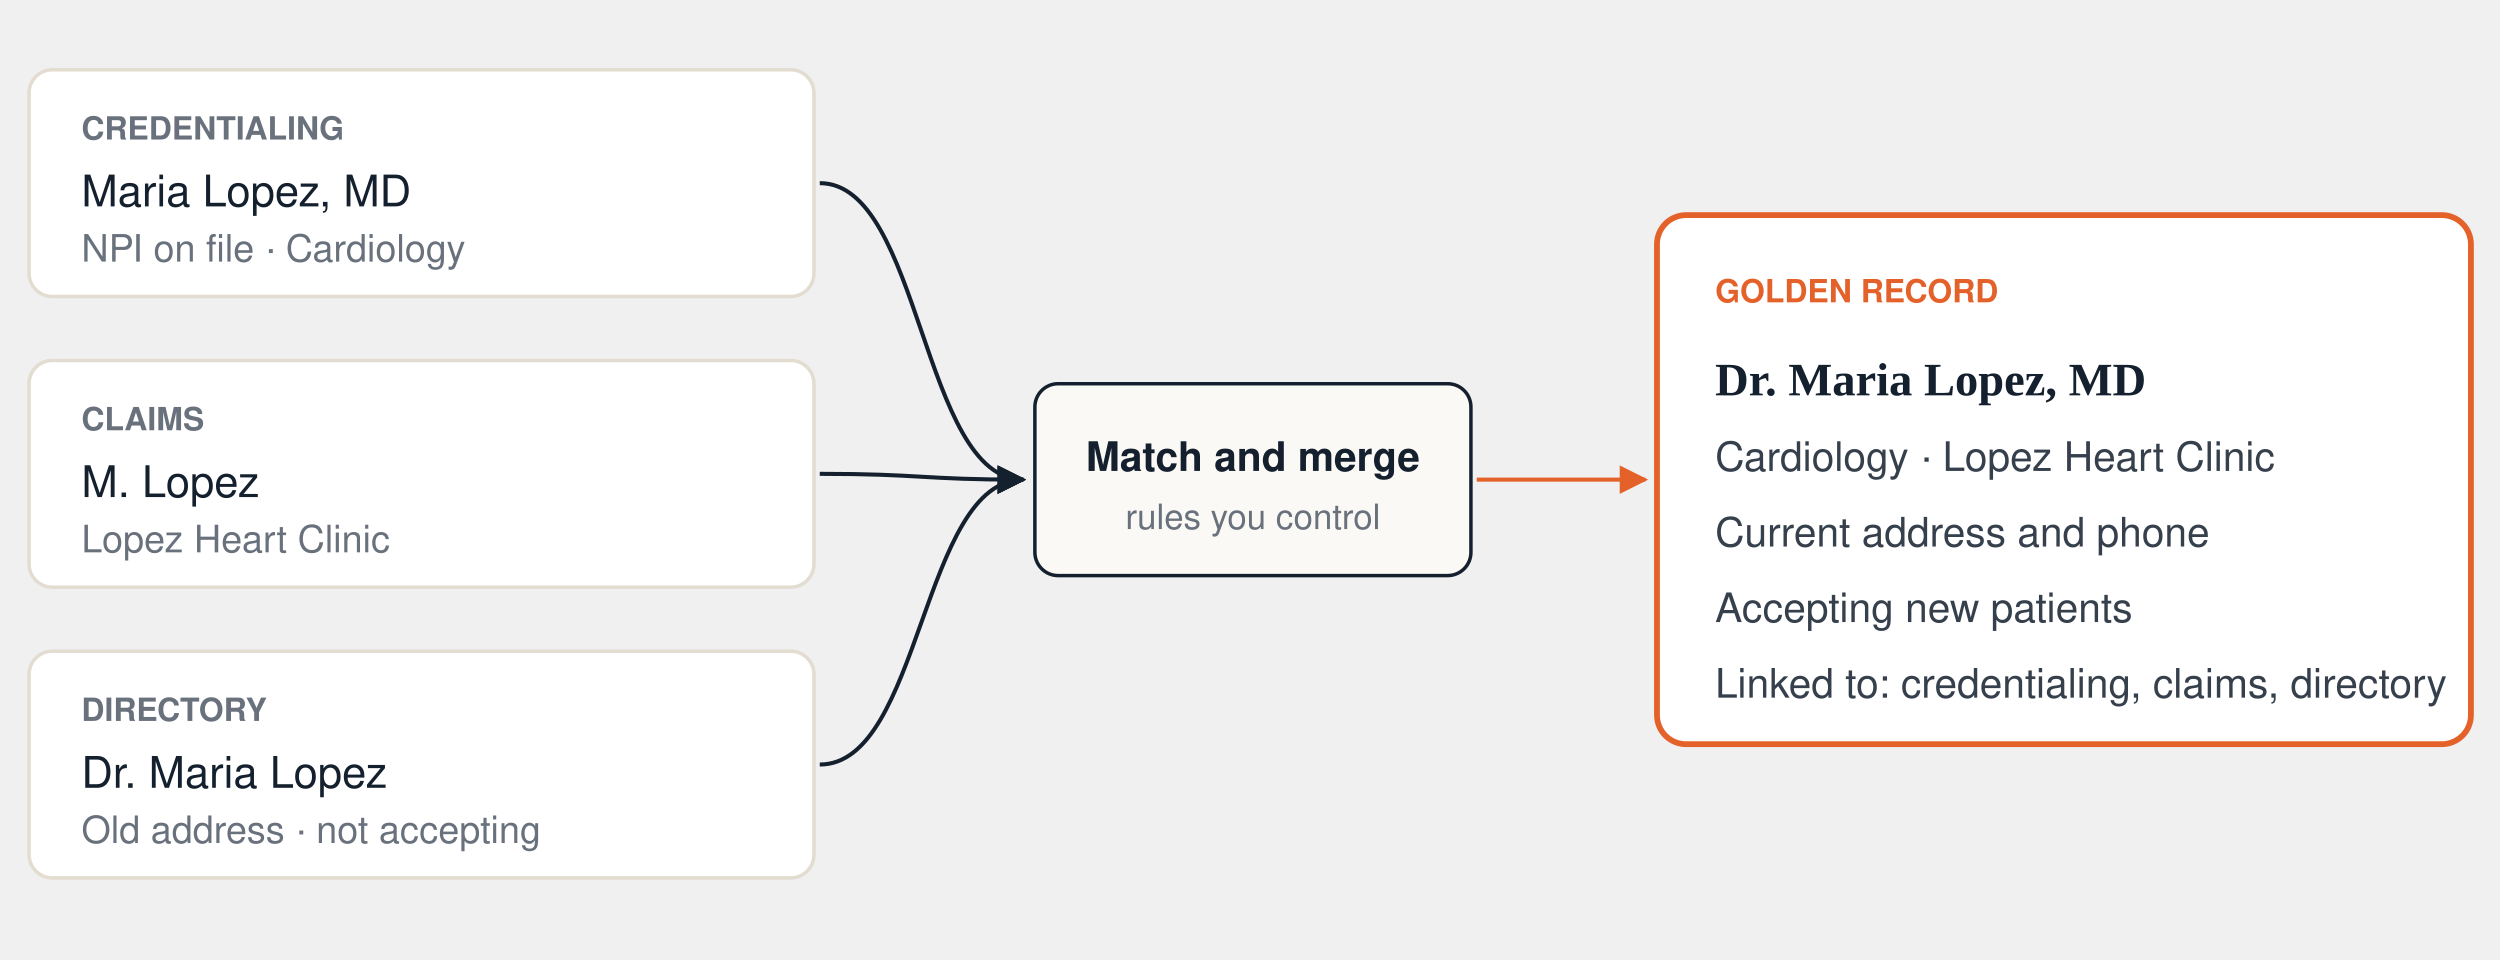
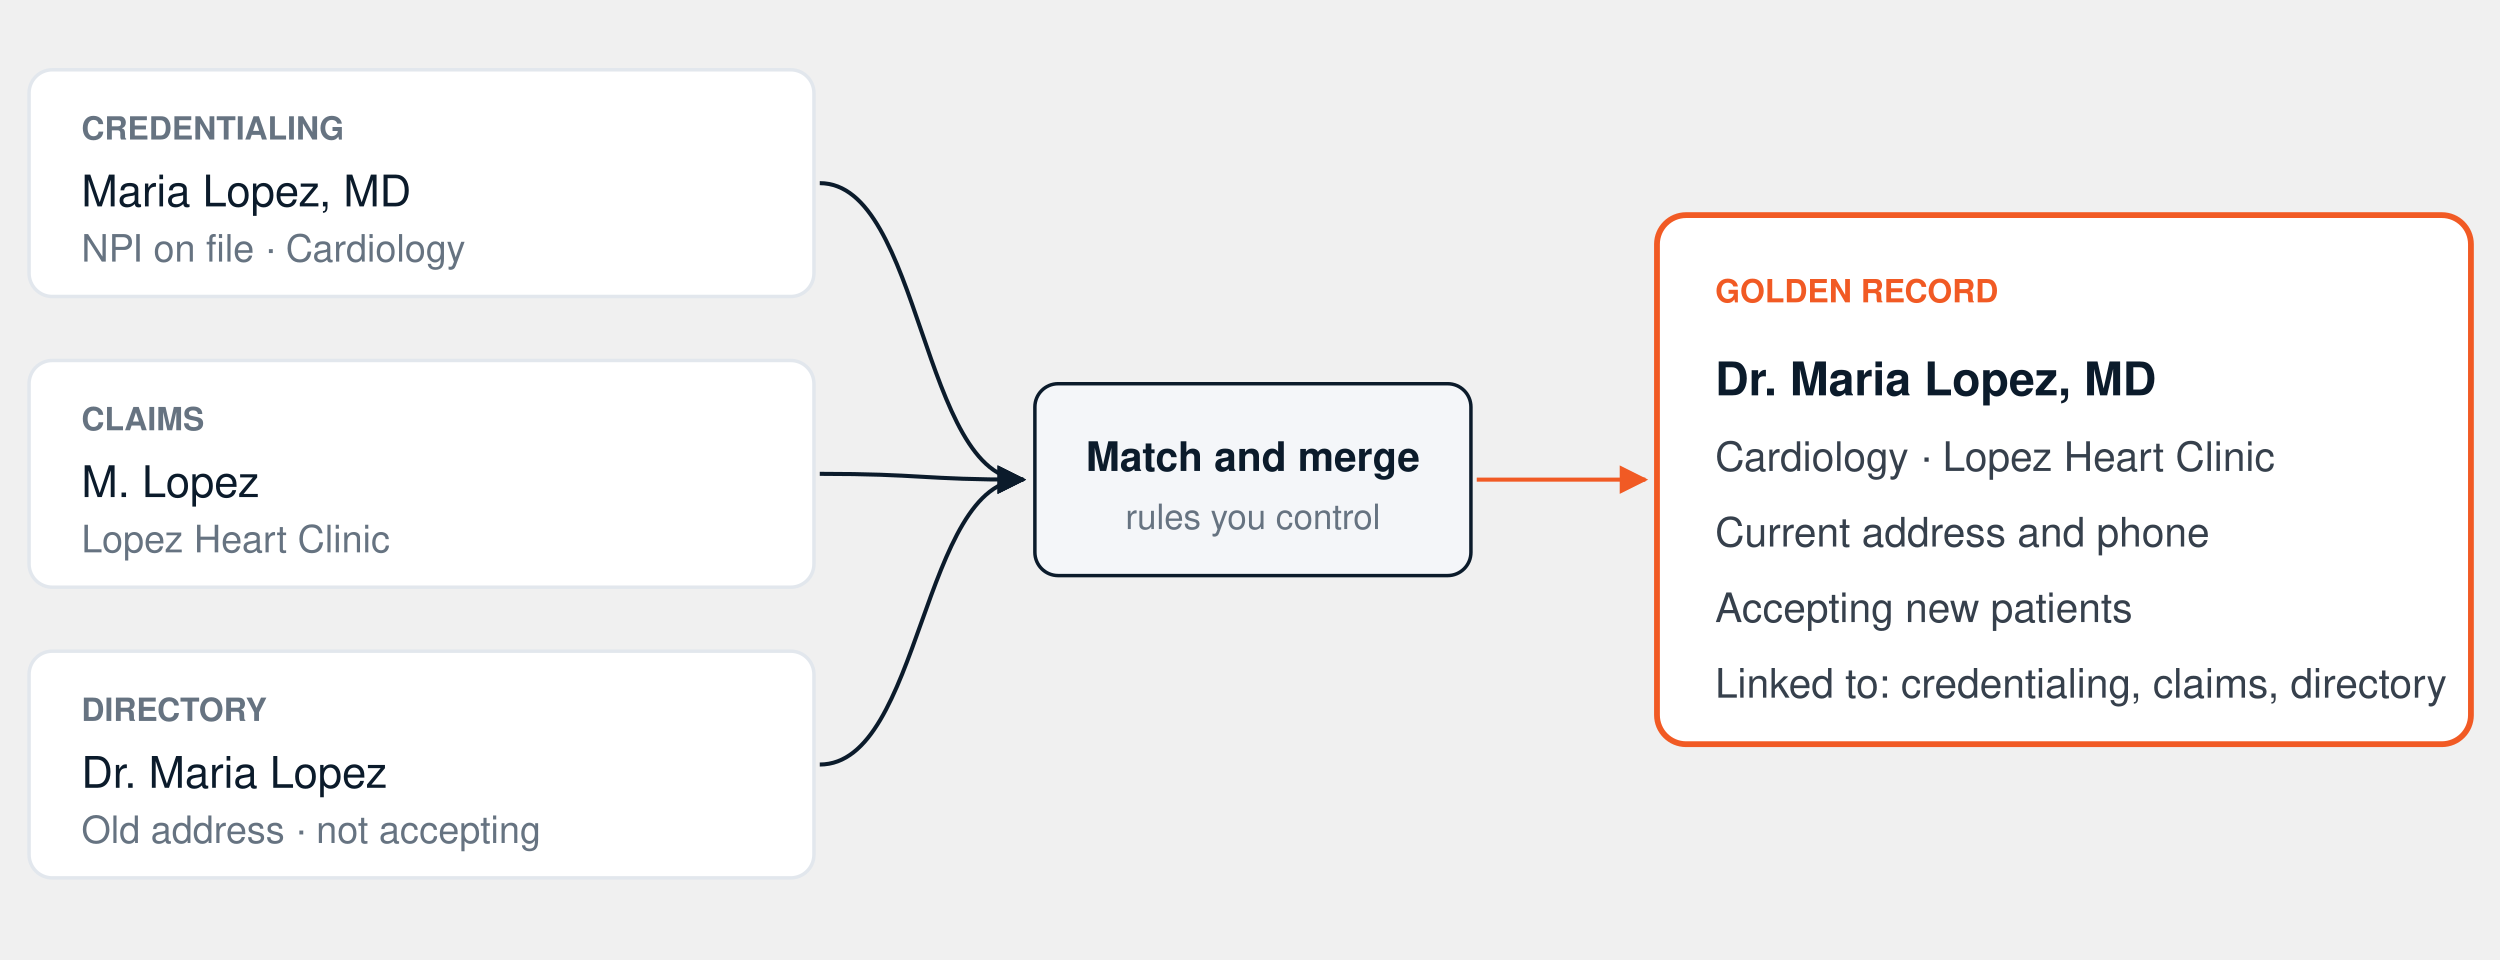
<svg xmlns="http://www.w3.org/2000/svg" viewBox="0 0 860 330" role="img" aria-label="Three records for the same provider from credentialing, claims and the directory become one provider record">
  <defs>
    <marker id="a" viewBox="0 0 10 10" refX="9" refY="5" markerWidth="7" markerHeight="7" orient="auto">
-       <path d="M0,0 L10,5 L0,10 z" fill="#14202E" />
+       <path d="M0,0 L10,5 L0,10 z" fill="#0B1B2B" />
    </marker>
    <marker id="o" viewBox="0 0 10 10" refX="9" refY="5" markerWidth="7" markerHeight="7" orient="auto">
-       <path d="M0,0 L10,5 L0,10 z" fill="#E4622A" />
+       <path d="M0,0 L10,5 L0,10 z" fill="#F15A24" />
    </marker>
  </defs>
-   <rect x="10" y="24" width="270" height="78" rx="8" fill="#fff" stroke="#E2DCD1" stroke-width="1.2" />
-   <text x="28" y="48" font-family="IBM Plex Sans, -apple-system, Segoe UI, Helvetica, Arial, sans-serif" font-size="11" font-weight="600" fill="#69717C" text-anchor="start">CREDENTIALING</text>
-   <text x="28" y="71" font-family="IBM Plex Sans, -apple-system, Segoe UI, Helvetica, Arial, sans-serif" font-size="15" font-weight="500" fill="#14202E" text-anchor="start">Maria Lopez, MD</text>
-   <text x="28" y="90" font-family="IBM Plex Sans, -apple-system, Segoe UI, Helvetica, Arial, sans-serif" font-size="13" font-weight="400" fill="#69717C" text-anchor="start">NPI on file · Cardiology</text>
-   <path d="M282,63 C317.0,63 317.0,165 352,165" fill="none" stroke="#14202E" stroke-width="1.4" marker-end="url(#a)" />
-   <rect x="10" y="124" width="270" height="78" rx="8" fill="#fff" stroke="#E2DCD1" stroke-width="1.2" />
-   <text x="28" y="148" font-family="IBM Plex Sans, -apple-system, Segoe UI, Helvetica, Arial, sans-serif" font-size="11" font-weight="600" fill="#69717C" text-anchor="start">CLAIMS</text>
-   <text x="28" y="171" font-family="IBM Plex Sans, -apple-system, Segoe UI, Helvetica, Arial, sans-serif" font-size="15" font-weight="500" fill="#14202E" text-anchor="start">M. Lopez</text>
-   <text x="28" y="190" font-family="IBM Plex Sans, -apple-system, Segoe UI, Helvetica, Arial, sans-serif" font-size="13" font-weight="400" fill="#69717C" text-anchor="start">Lopez Heart Clinic</text>
-   <path d="M282,163 C317.0,163 317.0,165 352,165" fill="none" stroke="#14202E" stroke-width="1.4" marker-end="url(#a)" />
-   <rect x="10" y="224" width="270" height="78" rx="8" fill="#fff" stroke="#E2DCD1" stroke-width="1.2" />
-   <text x="28" y="248" font-family="IBM Plex Sans, -apple-system, Segoe UI, Helvetica, Arial, sans-serif" font-size="11" font-weight="600" fill="#69717C" text-anchor="start">DIRECTORY</text>
-   <text x="28" y="271" font-family="IBM Plex Sans, -apple-system, Segoe UI, Helvetica, Arial, sans-serif" font-size="15" font-weight="500" fill="#14202E" text-anchor="start">Dr. Maria Lopez</text>
-   <text x="28" y="290" font-family="IBM Plex Sans, -apple-system, Segoe UI, Helvetica, Arial, sans-serif" font-size="13" font-weight="400" fill="#69717C" text-anchor="start">Old address · not accepting</text>
-   <path d="M282,263 C317.0,263 317.0,165 352,165" fill="none" stroke="#14202E" stroke-width="1.4" marker-end="url(#a)" />
-   <rect x="356" y="132" width="150" height="66" rx="8" fill="#FBF9F5" stroke="#14202E" stroke-width="1.2" />
-   <text x="431" y="162" font-family="IBM Plex Sans, -apple-system, Segoe UI, Helvetica, Arial, sans-serif" font-size="14" font-weight="600" fill="#14202E" text-anchor="middle">Match and merge</text>
-   <text x="431" y="182" font-family="IBM Plex Sans, -apple-system, Segoe UI, Helvetica, Arial, sans-serif" font-size="12" font-weight="400" fill="#69717C" text-anchor="middle">rules you control</text>
-   <path d="M508,165 C537.0,165 537.0,165 566,165" fill="none" stroke="#E4622A" stroke-width="1.4" marker-end="url(#o)" />
-   <rect x="570" y="74" width="280" height="182" rx="10" fill="#fff" stroke="#E4622A" stroke-width="2" />
-   <text x="590" y="104" font-family="IBM Plex Sans, -apple-system, Segoe UI, Helvetica, Arial, sans-serif" font-size="11" font-weight="700" fill="#E4622A" text-anchor="start">GOLDEN RECORD</text>
-   <text x="590" y="136" font-family="Source Serif 4, Georgia, serif" font-size="16" font-weight="600" fill="#14202E" text-anchor="start">Dr. Maria Lopez, MD</text>
-   <text x="590" y="162" font-family="IBM Plex Sans, -apple-system, Segoe UI, Helvetica, Arial, sans-serif" font-size="14" font-weight="400" fill="#36404c" text-anchor="start">Cardiology · Lopez Heart Clinic</text>
-   <text x="590" y="188" font-family="IBM Plex Sans, -apple-system, Segoe UI, Helvetica, Arial, sans-serif" font-size="14" font-weight="400" fill="#36404c" text-anchor="start">Current address and phone</text>
-   <text x="590" y="214" font-family="IBM Plex Sans, -apple-system, Segoe UI, Helvetica, Arial, sans-serif" font-size="14" font-weight="400" fill="#36404c" text-anchor="start">Accepting new patients</text>
-   <text x="590" y="240" font-family="IBM Plex Sans, -apple-system, Segoe UI, Helvetica, Arial, sans-serif" font-size="14" font-weight="400" fill="#36404c" text-anchor="start">Linked to: credentialing, claims, directory</text>
+   <rect x="10" y="24" width="270" height="78" rx="8" fill="#fff" stroke="#E2E7ED" stroke-width="1.2" />
+   <text x="28" y="48" font-family="Plus Jakarta Sans, -apple-system, Segoe UI, Helvetica, Arial, sans-serif" font-size="11" font-weight="600" fill="#667381" text-anchor="start">CREDENTIALING</text>
+   <text x="28" y="71" font-family="Plus Jakarta Sans, -apple-system, Segoe UI, Helvetica, Arial, sans-serif" font-size="15" font-weight="500" fill="#0B1B2B" text-anchor="start">Maria Lopez, MD</text>
+   <text x="28" y="90" font-family="Plus Jakarta Sans, -apple-system, Segoe UI, Helvetica, Arial, sans-serif" font-size="13" font-weight="400" fill="#667381" text-anchor="start">NPI on file · Cardiology</text>
+   <path d="M282,63 C317.0,63 317.0,165 352,165" fill="none" stroke="#0B1B2B" stroke-width="1.4" marker-end="url(#a)" />
+   <rect x="10" y="124" width="270" height="78" rx="8" fill="#fff" stroke="#E2E7ED" stroke-width="1.2" />
+   <text x="28" y="148" font-family="Plus Jakarta Sans, -apple-system, Segoe UI, Helvetica, Arial, sans-serif" font-size="11" font-weight="600" fill="#667381" text-anchor="start">CLAIMS</text>
+   <text x="28" y="171" font-family="Plus Jakarta Sans, -apple-system, Segoe UI, Helvetica, Arial, sans-serif" font-size="15" font-weight="500" fill="#0B1B2B" text-anchor="start">M. Lopez</text>
+   <text x="28" y="190" font-family="Plus Jakarta Sans, -apple-system, Segoe UI, Helvetica, Arial, sans-serif" font-size="13" font-weight="400" fill="#667381" text-anchor="start">Lopez Heart Clinic</text>
+   <path d="M282,163 C317.0,163 317.0,165 352,165" fill="none" stroke="#0B1B2B" stroke-width="1.4" marker-end="url(#a)" />
+   <rect x="10" y="224" width="270" height="78" rx="8" fill="#fff" stroke="#E2E7ED" stroke-width="1.2" />
+   <text x="28" y="248" font-family="Plus Jakarta Sans, -apple-system, Segoe UI, Helvetica, Arial, sans-serif" font-size="11" font-weight="600" fill="#667381" text-anchor="start">DIRECTORY</text>
+   <text x="28" y="271" font-family="Plus Jakarta Sans, -apple-system, Segoe UI, Helvetica, Arial, sans-serif" font-size="15" font-weight="500" fill="#0B1B2B" text-anchor="start">Dr. Maria Lopez</text>
+   <text x="28" y="290" font-family="Plus Jakarta Sans, -apple-system, Segoe UI, Helvetica, Arial, sans-serif" font-size="13" font-weight="400" fill="#667381" text-anchor="start">Old address · not accepting</text>
+   <path d="M282,263 C317.0,263 317.0,165 352,165" fill="none" stroke="#0B1B2B" stroke-width="1.4" marker-end="url(#a)" />
+   <rect x="356" y="132" width="150" height="66" rx="8" fill="#F4F6F9" stroke="#0B1B2B" stroke-width="1.2" />
+   <text x="431" y="162" font-family="Plus Jakarta Sans, -apple-system, Segoe UI, Helvetica, Arial, sans-serif" font-size="14" font-weight="600" fill="#0B1B2B" text-anchor="middle">Match and merge</text>
+   <text x="431" y="182" font-family="Plus Jakarta Sans, -apple-system, Segoe UI, Helvetica, Arial, sans-serif" font-size="12" font-weight="400" fill="#667381" text-anchor="middle">rules you control</text>
+   <path d="M508,165 C537.0,165 537.0,165 566,165" fill="none" stroke="#F15A24" stroke-width="1.4" marker-end="url(#o)" />
+   <rect x="570" y="74" width="280" height="182" rx="10" fill="#fff" stroke="#F15A24" stroke-width="2" />
+   <text x="590" y="104" font-family="Plus Jakarta Sans, -apple-system, Segoe UI, Helvetica, Arial, sans-serif" font-size="11" font-weight="700" fill="#F15A24" text-anchor="start">GOLDEN RECORD</text>
+   <text x="590" y="136" font-family="Plus Jakarta Sans, -apple-system, Segoe UI, Helvetica, Arial, sans-serif" font-size="16" font-weight="600" fill="#0B1B2B" text-anchor="start">Dr. Maria Lopez, MD</text>
+   <text x="590" y="162" font-family="Plus Jakarta Sans, -apple-system, Segoe UI, Helvetica, Arial, sans-serif" font-size="14" font-weight="400" fill="#36404c" text-anchor="start">Cardiology · Lopez Heart Clinic</text>
+   <text x="590" y="188" font-family="Plus Jakarta Sans, -apple-system, Segoe UI, Helvetica, Arial, sans-serif" font-size="14" font-weight="400" fill="#36404c" text-anchor="start">Current address and phone</text>
+   <text x="590" y="214" font-family="Plus Jakarta Sans, -apple-system, Segoe UI, Helvetica, Arial, sans-serif" font-size="14" font-weight="400" fill="#36404c" text-anchor="start">Accepting new patients</text>
+   <text x="590" y="240" font-family="Plus Jakarta Sans, -apple-system, Segoe UI, Helvetica, Arial, sans-serif" font-size="14" font-weight="400" fill="#36404c" text-anchor="start">Linked to: credentialing, claims, directory</text>
</svg>
